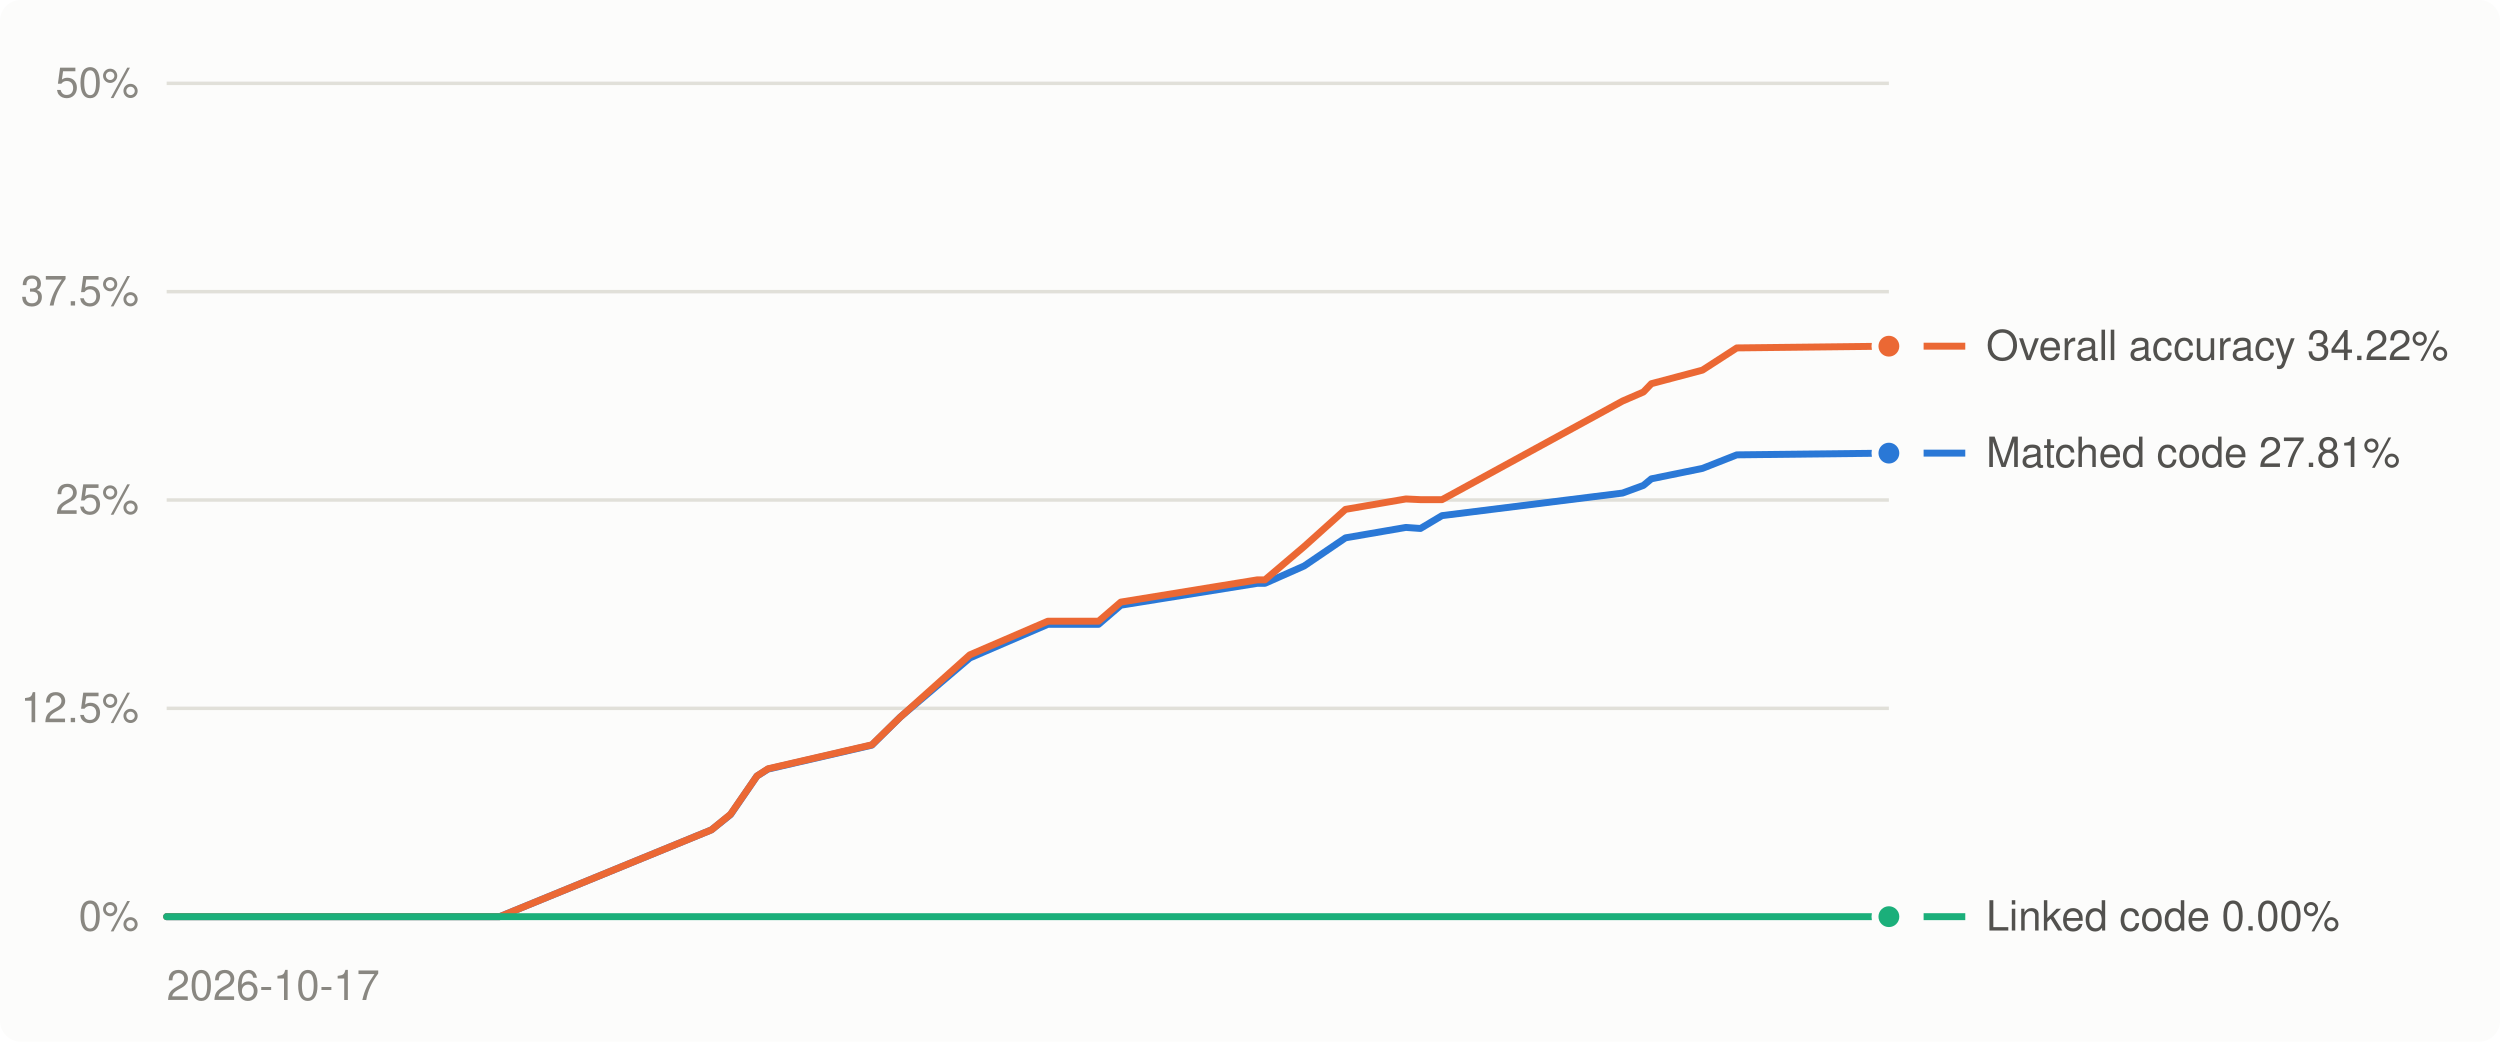
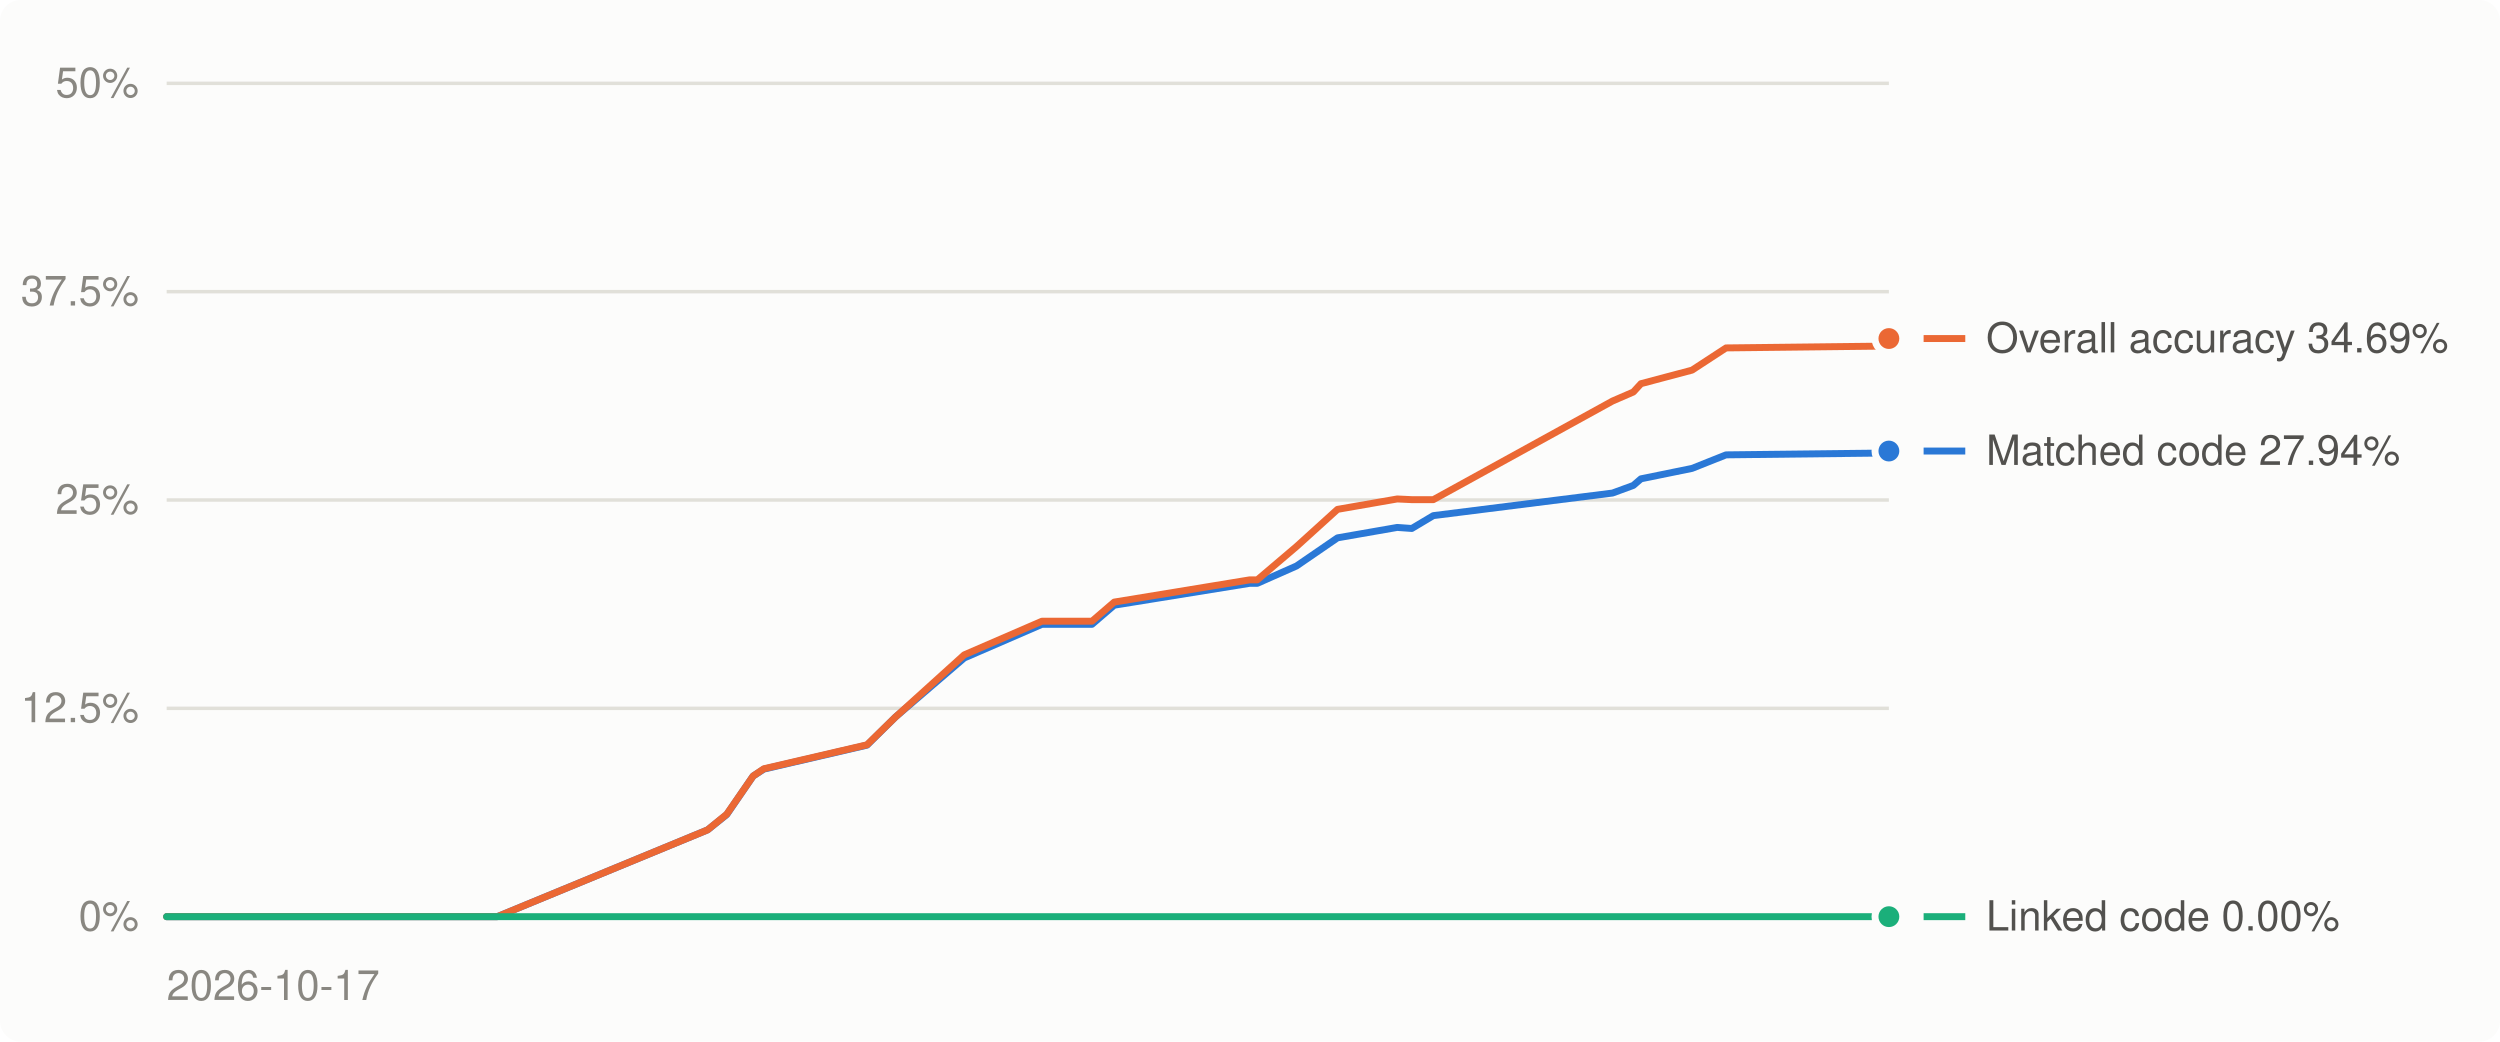
<svg xmlns="http://www.w3.org/2000/svg" viewBox="0 0 720 300" width="720" height="300" role="img" aria-label="Decompilation progress over time">
  <style>
.bg{fill:#fcfcfb}.grid{stroke:#e1e0d9}.muted{fill:#898781}.lbl{fill:#52514e}.ln0{stroke:#2a78d6}.dot0{fill:#2a78d6;stroke:#fcfcfb}.ln1{stroke:#eb6834}.dot1{fill:#eb6834;stroke:#fcfcfb}.ln2{stroke:#1baf7a}.dot2{fill:#1baf7a;stroke:#fcfcfb}
@media (prefers-color-scheme: dark){.bg{fill:#1a1a19}.grid{stroke:#2c2c2a}.muted{fill:#898781}.lbl{fill:#c3c2b7}.ln0{stroke:#3987e5}.dot0{fill:#3987e5;stroke:#1a1a19}.ln1{stroke:#d95926}.dot1{fill:#d95926;stroke:#1a1a19}.ln2{stroke:#199e70}.dot2{fill:#199e70;stroke:#1a1a19}}
text{font:12px -apple-system,BlinkMacSystemFont,'Segoe UI',Helvetica,Arial,sans-serif}
</style>
  <rect class="bg" width="720" height="300" rx="6" />
  <line x1="48" x2="544" y1="264.0" y2="264.0" class="grid" stroke-width="1" />
  <text x="40" y="268.0" class="muted" text-anchor="end">0%</text>
  <line x1="48" x2="544" y1="204.0" y2="204.0" class="grid" stroke-width="1" />
  <text x="40" y="208.0" class="muted" text-anchor="end">12.5%</text>
  <line x1="48" x2="544" y1="144.0" y2="144.0" class="grid" stroke-width="1" />
  <text x="40" y="148.0" class="muted" text-anchor="end">25%</text>
  <line x1="48" x2="544" y1="84.0" y2="84.0" class="grid" stroke-width="1" />
  <text x="40" y="88.0" class="muted" text-anchor="end">37.5%</text>
  <line x1="48" x2="544" y1="24.0" y2="24.0" class="grid" stroke-width="1" />
  <text x="40" y="28.0" class="muted" text-anchor="end">50%</text>
  <text class="muted" x="48.0" y="288" text-anchor="start">2026-10-17</text>
-   <polyline points="48.0,264.0 143.9,264.0 204.9,239.0 210.4,234.6 218.0,223.5 221.2,221.5 251.1,214.6 259.3,206.5 279.3,189.5 301.8,179.8 316.4,179.8 322.8,174.3 362.1,168.0 364.3,168.0 375.6,163.0 387.5,154.9 404.9,151.9 409.1,152.2 415.3,148.5 467.3,142.0 473.3,139.8 475.6,137.9 490.3,134.9 500.2,131.0 544.0,130.5" fill="none" class="ln0" stroke-width="2" stroke-linejoin="round" stroke-linecap="round" />
-   <polyline points="48.0,264.0 143.9,264.0 204.9,239.0 210.4,234.5 218.0,223.5 221.2,221.4 251.1,214.5 259.3,206.5 279.3,188.6 301.8,178.9 316.4,178.9 322.8,173.4 362.1,167.0 364.3,167.0 375.6,157.4 387.5,146.7 404.9,143.7 409.1,143.9 415.3,143.9 467.3,115.5 473.3,112.9 475.6,110.5 490.3,106.6 500.2,100.2 544.0,99.7" fill="none" class="ln1" stroke-width="2" stroke-linejoin="round" stroke-linecap="round" />
-   <polyline points="48.0,264.0 143.9,264.0 204.9,264.0 210.4,264.0 218.0,264.0 221.2,264.0 251.1,264.0 259.3,264.0 279.3,264.0 301.8,264.0 316.4,264.0 322.8,264.0 362.1,264.0 364.3,264.0 375.6,264.0 387.5,264.0 404.9,264.0 409.1,264.0 415.3,264.0 467.3,264.0 473.3,264.0 475.6,264.0 490.3,264.0 500.2,264.0 544.0,264.0" fill="none" class="ln2" stroke-width="2" stroke-linejoin="round" stroke-linecap="round" />
-   <circle cx="544.0" cy="130.5" r="4" class="dot0" stroke-width="2" />
-   <circle cx="544.0" cy="99.7" r="4" class="dot1" stroke-width="2" />
+   <polyline points="48.0,264.0 143.2,264.0 203.8,239.0 209.3,234.6 216.9,223.5 220.0,221.5 249.7,214.6 257.9,206.5 277.7,189.5 300.1,179.8 314.5,179.8 320.9,174.3 359.9,168.0 362.1,168.0 373.4,163.0 385.2,154.9 402.4,151.9 406.6,152.2 412.8,148.5 464.4,142.0 470.4,139.8 472.6,137.9 487.3,134.9 497.1,131.0 540.6,130.5 544.0,129.9" fill="none" class="ln0" stroke-width="2" stroke-linejoin="round" stroke-linecap="round" />
+   <polyline points="48.0,264.0 143.2,264.0 203.8,239.0 209.3,234.5 216.9,223.5 220.0,221.4 249.7,214.5 257.9,206.5 277.7,188.6 300.1,178.9 314.5,178.9 320.9,173.4 359.9,167.0 362.1,167.0 373.4,157.4 385.2,146.7 402.4,143.7 406.6,143.9 412.8,143.9 464.4,115.5 470.4,112.9 472.6,110.5 487.3,106.6 497.1,100.2 540.6,99.7 544.0,97.5" fill="none" class="ln1" stroke-width="2" stroke-linejoin="round" stroke-linecap="round" />
+   <polyline points="48.0,264.0 143.2,264.0 203.8,264.0 209.3,264.0 216.9,264.0 220.0,264.0 249.7,264.0 257.9,264.0 277.7,264.0 300.1,264.0 314.5,264.0 320.9,264.0 359.9,264.0 362.1,264.0 373.4,264.0 385.2,264.0 402.4,264.0 406.6,264.0 412.8,264.0 464.4,264.0 470.4,264.0 472.6,264.0 487.3,264.0 497.1,264.0 540.6,264.0 544.0,264.0" fill="none" class="ln2" stroke-width="2" stroke-linejoin="round" stroke-linecap="round" />
+   <circle cx="544.0" cy="129.9" r="4" class="dot0" stroke-width="2" />
+   <circle cx="544.0" cy="97.5" r="4" class="dot1" stroke-width="2" />
  <circle cx="544.0" cy="264.0" r="4" class="dot2" stroke-width="2" />
  <line x1="554" x2="566" y1="264.0" y2="264.0" class="ln2" stroke-width="2" />
  <text class="lbl" x="572" y="268.0">Linked code 0.00%</text>
-   <line x1="554" x2="566" y1="130.5" y2="130.5" class="ln0" stroke-width="2" />
-   <text class="lbl" x="572" y="134.5">Matched code 27.81%</text>
-   <line x1="554" x2="566" y1="99.7" y2="99.7" class="ln1" stroke-width="2" />
-   <text class="lbl" x="572" y="103.7">Overall accuracy 34.22%</text>
+   <line x1="554" x2="566" y1="129.9" y2="129.9" class="ln0" stroke-width="2" />
+   <text class="lbl" x="572" y="133.9">Matched code 27.94%</text>
+   <line x1="554" x2="566" y1="97.5" y2="97.5" class="ln1" stroke-width="2" />
+   <text class="lbl" x="572" y="101.5">Overall accuracy 34.69%</text>
</svg>
